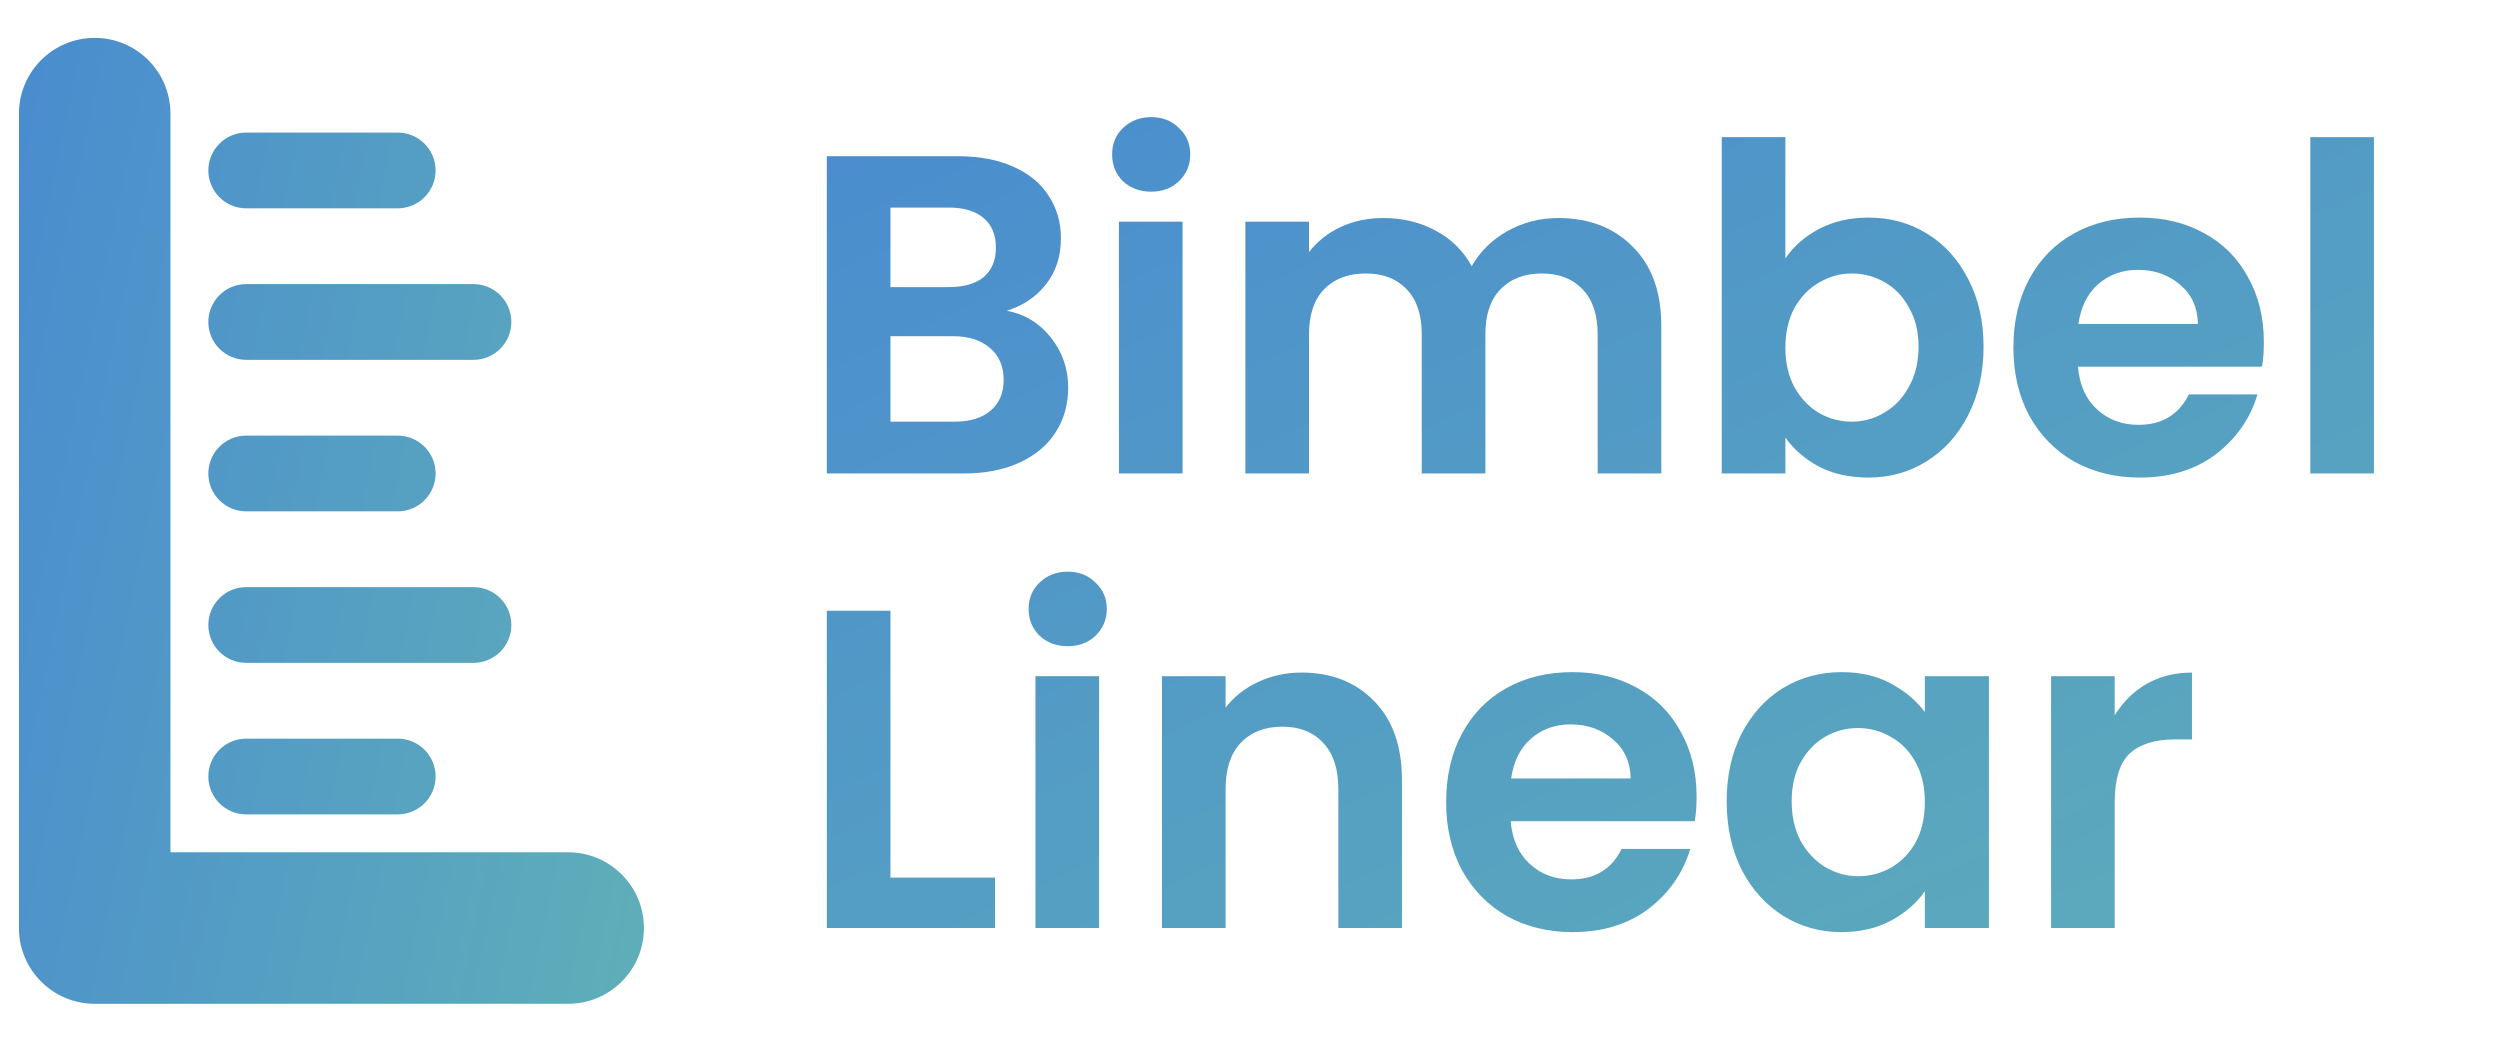
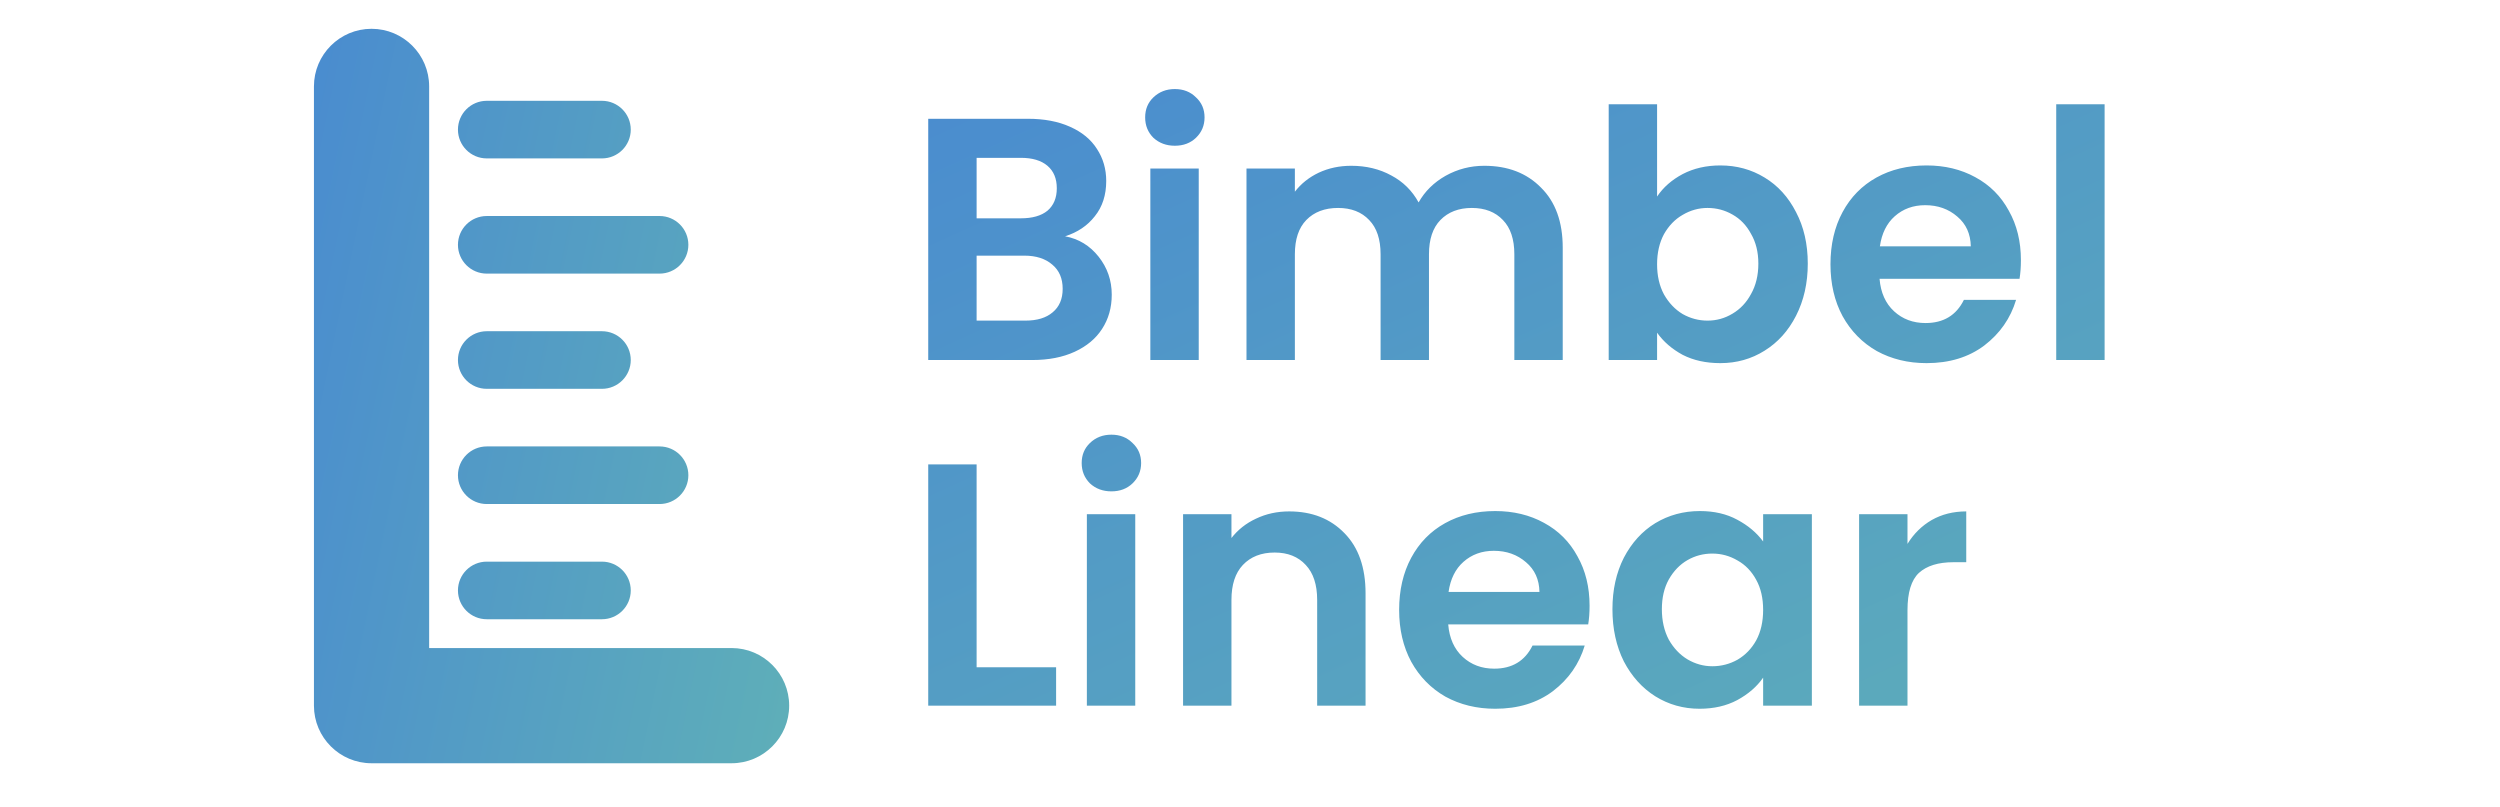
- <svg xmlns="http://www.w3.org/2000/svg" width="33" height="14" viewBox="0 0 33 14" fill="none">
+ <svg xmlns="http://www.w3.org/2000/svg" width="31" height="10" viewBox="0 0 33 14" fill="none">
  <path fill-rule="evenodd" clip-rule="evenodd" d="M2.25 1.5C2.25 0.948 1.802 0.5 1.25 0.5C0.698 0.5 0.25 0.948 0.25 1.5V12.25C0.25 12.802 0.698 13.25 1.25 13.25H7.5C8.052 13.25 8.5 12.802 8.5 12.25C8.5 11.698 8.052 11.25 7.5 11.25H2.25V1.5ZM3.25 1.75C2.974 1.75 2.75 1.974 2.75 2.25C2.75 2.526 2.974 2.75 3.25 2.75H5.25C5.526 2.75 5.75 2.526 5.75 2.25C5.75 1.974 5.526 1.75 5.25 1.75H3.25ZM2.75 8.25C2.75 7.974 2.974 7.75 3.25 7.75H6.25C6.526 7.75 6.75 7.974 6.75 8.25C6.75 8.526 6.526 8.75 6.25 8.75H3.25C2.974 8.75 2.75 8.526 2.75 8.25ZM3.25 3.75C2.974 3.75 2.75 3.974 2.75 4.25C2.75 4.526 2.974 4.75 3.25 4.75H6.25C6.526 4.75 6.75 4.526 6.75 4.25C6.75 3.974 6.526 3.75 6.25 3.75H3.25ZM2.75 10.25C2.75 9.974 2.974 9.75 3.25 9.75H5.25C5.526 9.75 5.75 9.974 5.75 10.25C5.75 10.526 5.526 10.75 5.25 10.75H3.25C2.974 10.75 2.75 10.526 2.75 10.25ZM3.25 5.75C2.974 5.75 2.75 5.974 2.75 6.25C2.75 6.526 2.974 6.75 3.25 6.75H5.25C5.526 6.75 5.75 6.526 5.75 6.25C5.75 5.974 5.526 5.75 5.25 5.75H3.25Z" fill="url(#paint0_linear_807_7995)" />
  <path d="M13.29 4.102C13.526 4.146 13.72 4.264 13.872 4.456C14.024 4.648 14.1 4.868 14.1 5.116C14.1 5.34 14.044 5.538 13.932 5.71C13.824 5.878 13.666 6.01 13.458 6.106C13.25 6.202 13.004 6.25 12.72 6.25H10.914V2.062H12.642C12.926 2.062 13.17 2.108 13.374 2.2C13.582 2.292 13.738 2.42 13.842 2.584C13.95 2.748 14.004 2.934 14.004 3.142C14.004 3.386 13.938 3.59 13.806 3.754C13.678 3.918 13.506 4.034 13.29 4.102ZM11.754 3.79H12.522C12.722 3.79 12.876 3.746 12.984 3.658C13.092 3.566 13.146 3.436 13.146 3.268C13.146 3.1 13.092 2.97 12.984 2.878C12.876 2.786 12.722 2.74 12.522 2.74H11.754V3.79ZM12.6 5.566C12.804 5.566 12.962 5.518 13.074 5.422C13.19 5.326 13.248 5.19 13.248 5.014C13.248 4.834 13.188 4.694 13.068 4.594C12.948 4.49 12.786 4.438 12.582 4.438H11.754V5.566H12.6ZM15.195 2.53C15.047 2.53 14.924 2.484 14.823 2.392C14.727 2.296 14.68 2.178 14.68 2.038C14.68 1.898 14.727 1.782 14.823 1.69C14.924 1.594 15.047 1.546 15.195 1.546C15.344 1.546 15.466 1.594 15.562 1.69C15.662 1.782 15.711 1.898 15.711 2.038C15.711 2.178 15.662 2.296 15.562 2.392C15.466 2.484 15.344 2.53 15.195 2.53ZM15.61 2.926V6.25H14.77V2.926H15.61ZM20.567 2.878C20.975 2.878 21.303 3.004 21.551 3.256C21.803 3.504 21.929 3.852 21.929 4.3V6.25H21.089V4.414C21.089 4.154 21.023 3.956 20.891 3.82C20.759 3.68 20.579 3.61 20.351 3.61C20.123 3.61 19.941 3.68 19.805 3.82C19.673 3.956 19.607 4.154 19.607 4.414V6.25H18.767V4.414C18.767 4.154 18.701 3.956 18.569 3.82C18.437 3.68 18.257 3.61 18.029 3.61C17.797 3.61 17.613 3.68 17.477 3.82C17.345 3.956 17.279 4.154 17.279 4.414V6.25H16.439V2.926H17.279V3.328C17.387 3.188 17.525 3.078 17.693 2.998C17.865 2.918 18.053 2.878 18.257 2.878C18.517 2.878 18.749 2.934 18.953 3.046C19.157 3.154 19.315 3.31 19.427 3.514C19.535 3.322 19.691 3.168 19.895 3.052C20.103 2.936 20.327 2.878 20.567 2.878ZM23.567 3.412C23.674 3.252 23.823 3.122 24.011 3.022C24.203 2.922 24.421 2.872 24.665 2.872C24.948 2.872 25.204 2.942 25.433 3.082C25.665 3.222 25.846 3.422 25.979 3.682C26.114 3.938 26.183 4.236 26.183 4.576C26.183 4.916 26.114 5.218 25.979 5.482C25.846 5.742 25.665 5.944 25.433 6.088C25.204 6.232 24.948 6.304 24.665 6.304C24.416 6.304 24.198 6.256 24.011 6.16C23.826 6.06 23.678 5.932 23.567 5.776V6.25H22.727V1.81H23.567V3.412ZM25.325 4.576C25.325 4.376 25.282 4.204 25.198 4.06C25.119 3.912 25.011 3.8 24.875 3.724C24.742 3.648 24.599 3.61 24.442 3.61C24.291 3.61 24.146 3.65 24.011 3.73C23.878 3.806 23.77 3.918 23.686 4.066C23.607 4.214 23.567 4.388 23.567 4.588C23.567 4.788 23.607 4.962 23.686 5.11C23.77 5.258 23.878 5.372 24.011 5.452C24.146 5.528 24.291 5.566 24.442 5.566C24.599 5.566 24.742 5.526 24.875 5.446C25.011 5.366 25.119 5.252 25.198 5.104C25.282 4.956 25.325 4.78 25.325 4.576ZM29.883 4.516C29.883 4.636 29.875 4.744 29.859 4.84H27.429C27.449 5.08 27.533 5.268 27.681 5.404C27.829 5.54 28.011 5.608 28.227 5.608C28.539 5.608 28.761 5.474 28.893 5.206H29.799C29.703 5.526 29.519 5.79 29.247 5.998C28.975 6.202 28.641 6.304 28.245 6.304C27.925 6.304 27.637 6.234 27.381 6.094C27.129 5.95 26.931 5.748 26.787 5.488C26.647 5.228 26.577 4.928 26.577 4.588C26.577 4.244 26.647 3.942 26.787 3.682C26.927 3.422 27.123 3.222 27.375 3.082C27.627 2.942 27.917 2.872 28.245 2.872C28.561 2.872 28.843 2.94 29.091 3.076C29.343 3.212 29.537 3.406 29.673 3.658C29.813 3.906 29.883 4.192 29.883 4.516ZM29.013 4.276C29.009 4.06 28.931 3.888 28.779 3.76C28.627 3.628 28.441 3.562 28.221 3.562C28.013 3.562 27.837 3.626 27.693 3.754C27.553 3.878 27.467 4.052 27.435 4.276H29.013ZM31.336 1.81V6.25H30.496V1.81H31.336ZM11.754 11.584H13.134V12.25H10.914V8.062H11.754V11.584ZM14.094 8.53C13.946 8.53 13.822 8.484 13.722 8.392C13.626 8.296 13.578 8.178 13.578 8.038C13.578 7.898 13.626 7.782 13.722 7.69C13.822 7.594 13.946 7.546 14.094 7.546C14.242 7.546 14.364 7.594 14.46 7.69C14.56 7.782 14.61 7.898 14.61 8.038C14.61 8.178 14.56 8.296 14.46 8.392C14.364 8.484 14.242 8.53 14.094 8.53ZM14.508 8.926V12.25H13.668V8.926H14.508ZM17.18 8.878C17.576 8.878 17.896 9.004 18.14 9.256C18.384 9.504 18.506 9.852 18.506 10.3V12.25H17.666V10.414C17.666 10.15 17.6 9.948 17.468 9.808C17.336 9.664 17.156 9.592 16.928 9.592C16.696 9.592 16.512 9.664 16.376 9.808C16.244 9.948 16.178 10.15 16.178 10.414V12.25H15.338V8.926H16.178V9.34C16.29 9.196 16.432 9.084 16.604 9.004C16.78 8.92 16.972 8.878 17.18 8.878ZM22.395 10.516C22.395 10.636 22.387 10.744 22.371 10.84H19.941C19.961 11.08 20.045 11.268 20.193 11.404C20.341 11.54 20.523 11.608 20.739 11.608C21.051 11.608 21.273 11.474 21.405 11.206H22.311C22.215 11.526 22.031 11.79 21.759 11.998C21.487 12.202 21.153 12.304 20.757 12.304C20.437 12.304 20.149 12.234 19.893 12.094C19.641 11.95 19.443 11.748 19.299 11.488C19.159 11.228 19.089 10.928 19.089 10.588C19.089 10.244 19.159 9.942 19.299 9.682C19.439 9.422 19.635 9.222 19.887 9.082C20.139 8.942 20.429 8.872 20.757 8.872C21.073 8.872 21.355 8.94 21.603 9.076C21.855 9.212 22.049 9.406 22.185 9.658C22.325 9.906 22.395 10.192 22.395 10.516ZM21.525 10.276C21.521 10.06 21.443 9.888 21.291 9.76C21.139 9.628 20.953 9.562 20.733 9.562C20.525 9.562 20.349 9.626 20.205 9.754C20.065 9.878 19.979 10.052 19.947 10.276H21.525ZM22.792 10.576C22.792 10.24 22.858 9.942 22.99 9.682C23.126 9.422 23.308 9.222 23.536 9.082C23.768 8.942 24.026 8.872 24.31 8.872C24.558 8.872 24.774 8.922 24.958 9.022C25.146 9.122 25.296 9.248 25.408 9.4V8.926H26.254V12.25H25.408V11.764C25.3 11.92 25.15 12.05 24.958 12.154C24.77 12.254 24.552 12.304 24.304 12.304C24.024 12.304 23.768 12.232 23.536 12.088C23.308 11.944 23.126 11.742 22.99 11.482C22.858 11.218 22.792 10.916 22.792 10.576ZM25.408 10.588C25.408 10.384 25.368 10.21 25.288 10.066C25.208 9.918 25.1 9.806 24.964 9.73C24.828 9.65 24.682 9.61 24.526 9.61C24.37 9.61 24.226 9.648 24.094 9.724C23.962 9.8 23.854 9.912 23.77 10.06C23.69 10.204 23.65 10.376 23.65 10.576C23.65 10.776 23.69 10.952 23.77 11.104C23.854 11.252 23.962 11.366 24.094 11.446C24.23 11.526 24.374 11.566 24.526 11.566C24.682 11.566 24.828 11.528 24.964 11.452C25.1 11.372 25.208 11.26 25.288 11.116C25.368 10.968 25.408 10.792 25.408 10.588ZM27.914 9.442C28.022 9.266 28.162 9.128 28.334 9.028C28.51 8.928 28.71 8.878 28.934 8.878V9.76H28.712C28.448 9.76 28.248 9.822 28.112 9.946C27.98 10.07 27.914 10.286 27.914 10.594V12.25H27.074V8.926H27.914V9.442Z" fill="url(#paint1_linear_807_7995)" />
  <defs>
    <linearGradient id="paint0_linear_807_7995" x1="12.075" y1="12.74" x2="-6.097" y2="8.971" gradientUnits="userSpaceOnUse">
      <stop stop-color="#65BAB1" />
      <stop offset="1" stop-color="#417DD9" />
    </linearGradient>
    <linearGradient id="paint1_linear_807_7995" x1="30.056" y1="21.35" x2="15.827" y2="-10.049" gradientUnits="userSpaceOnUse">
      <stop stop-color="#65BAB1" />
      <stop offset="1" stop-color="#417DD9" />
    </linearGradient>
  </defs>
</svg>
